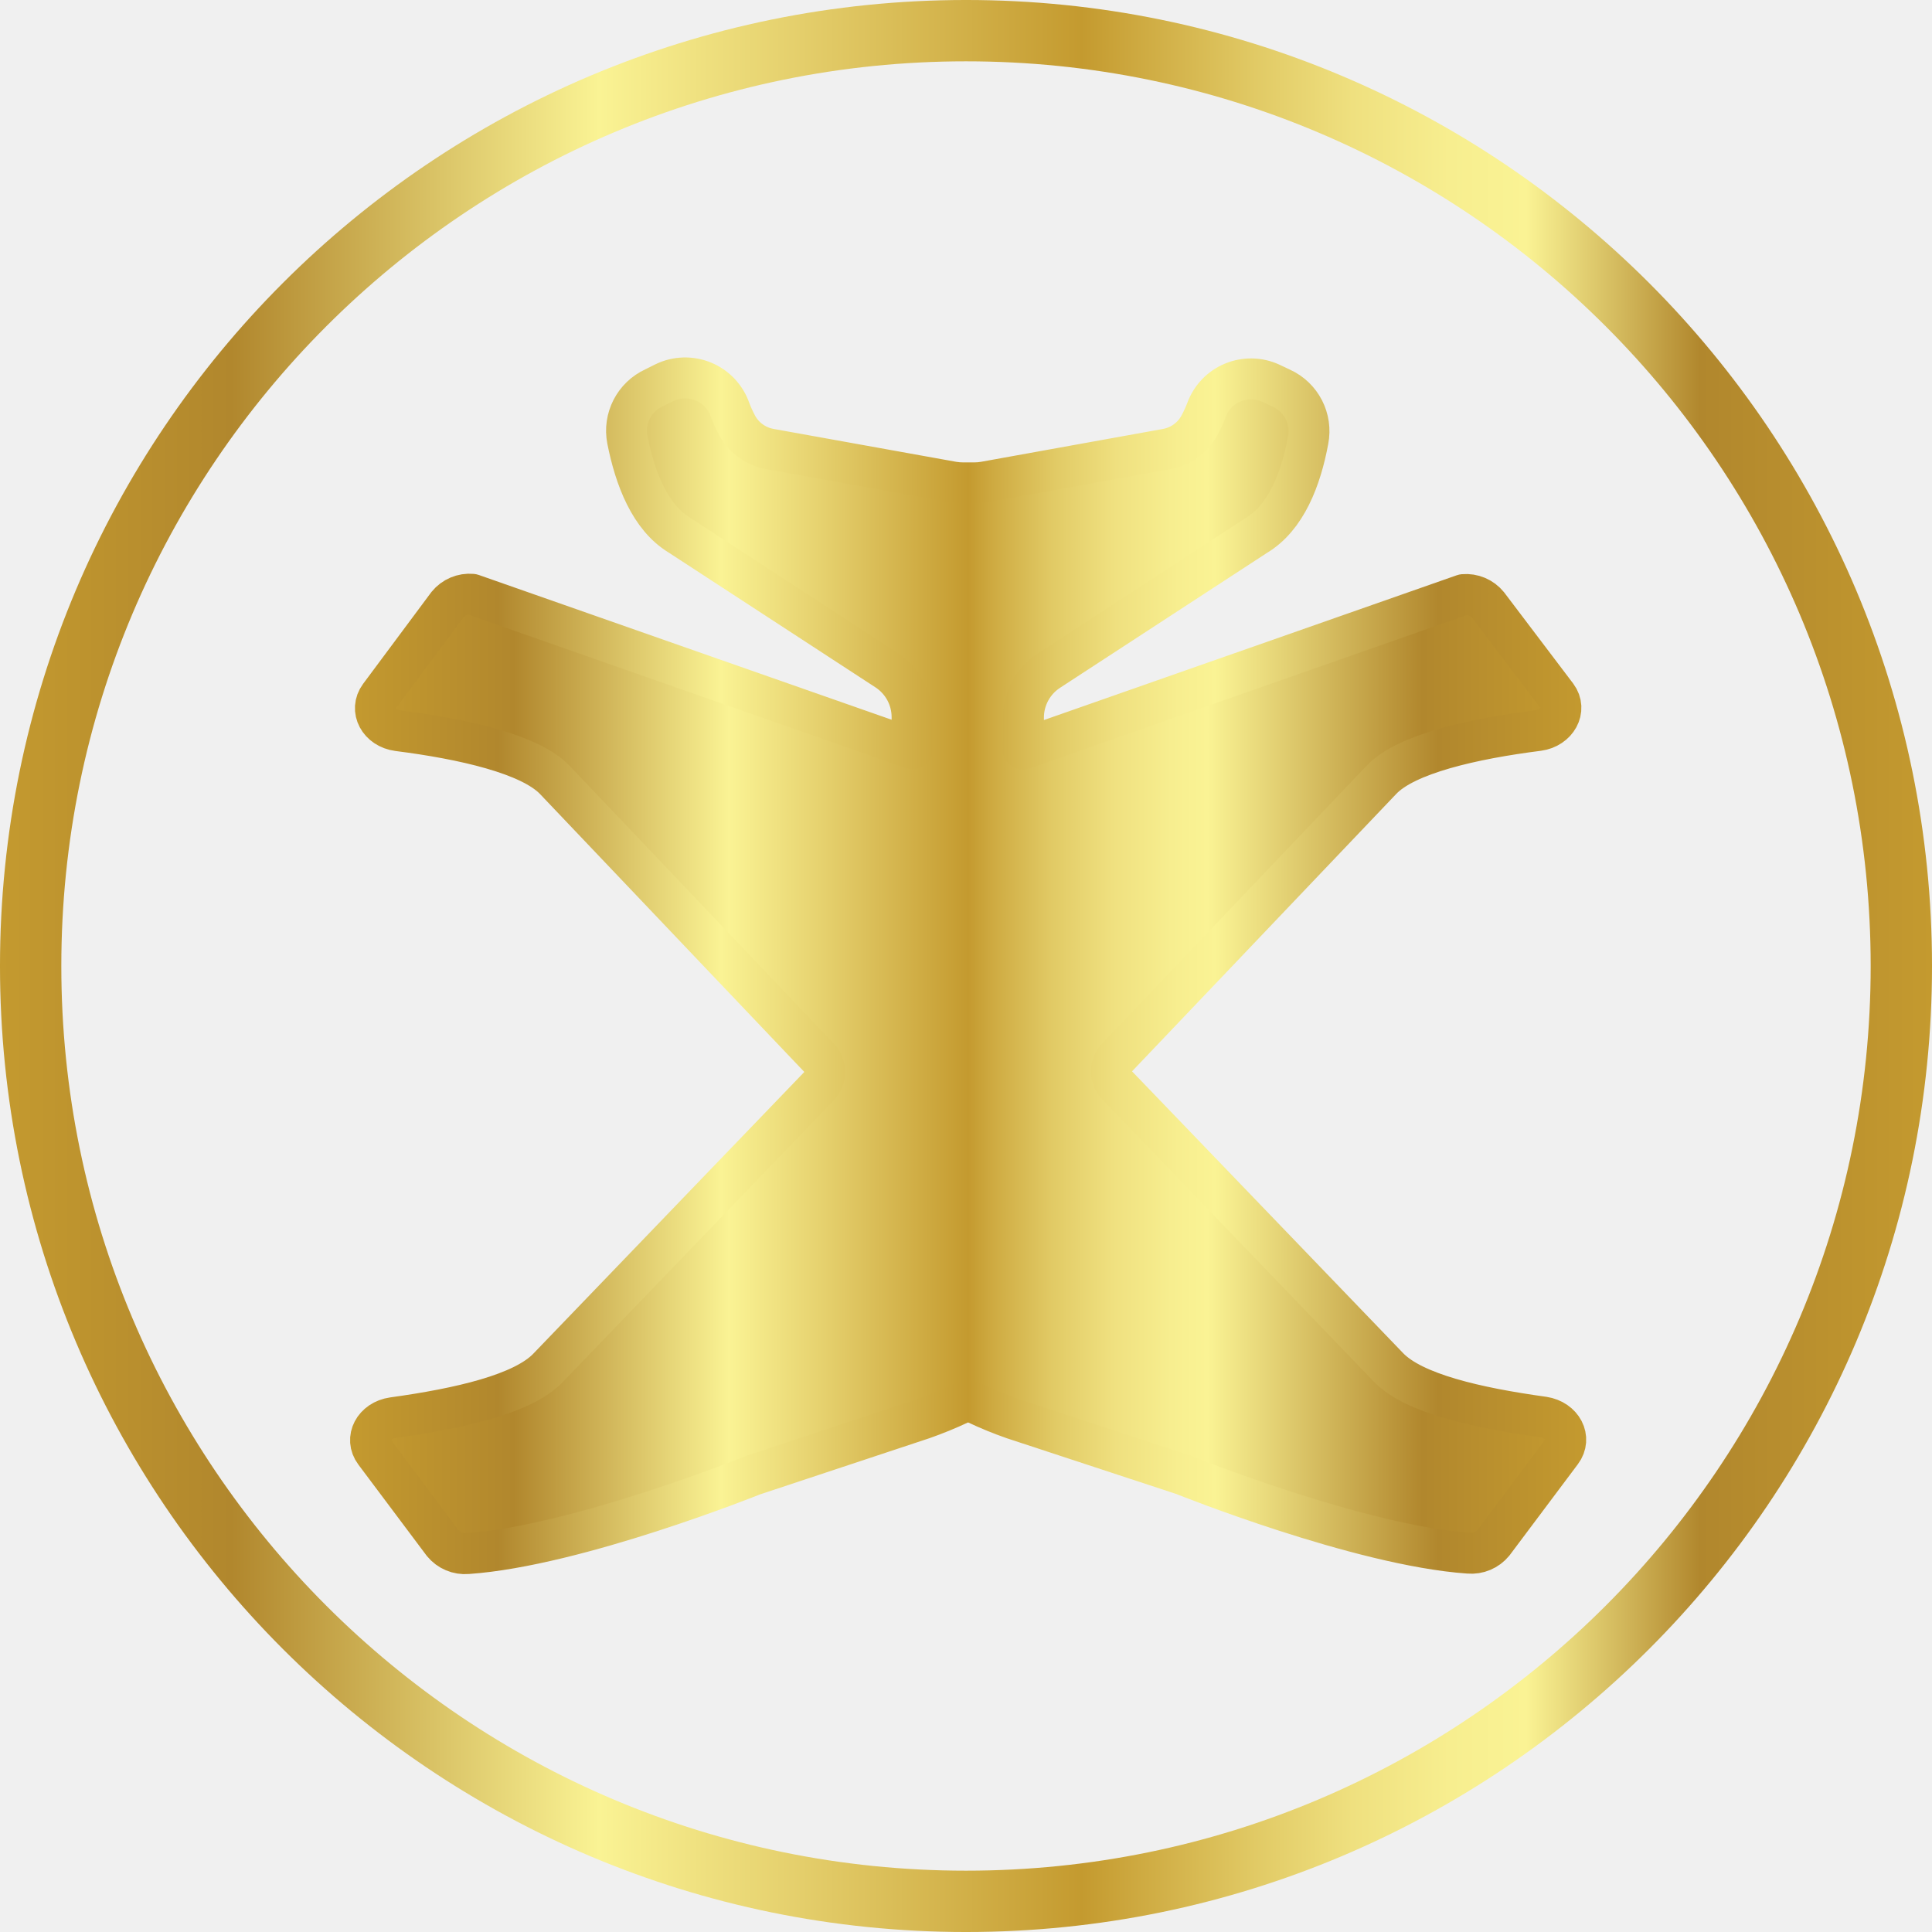
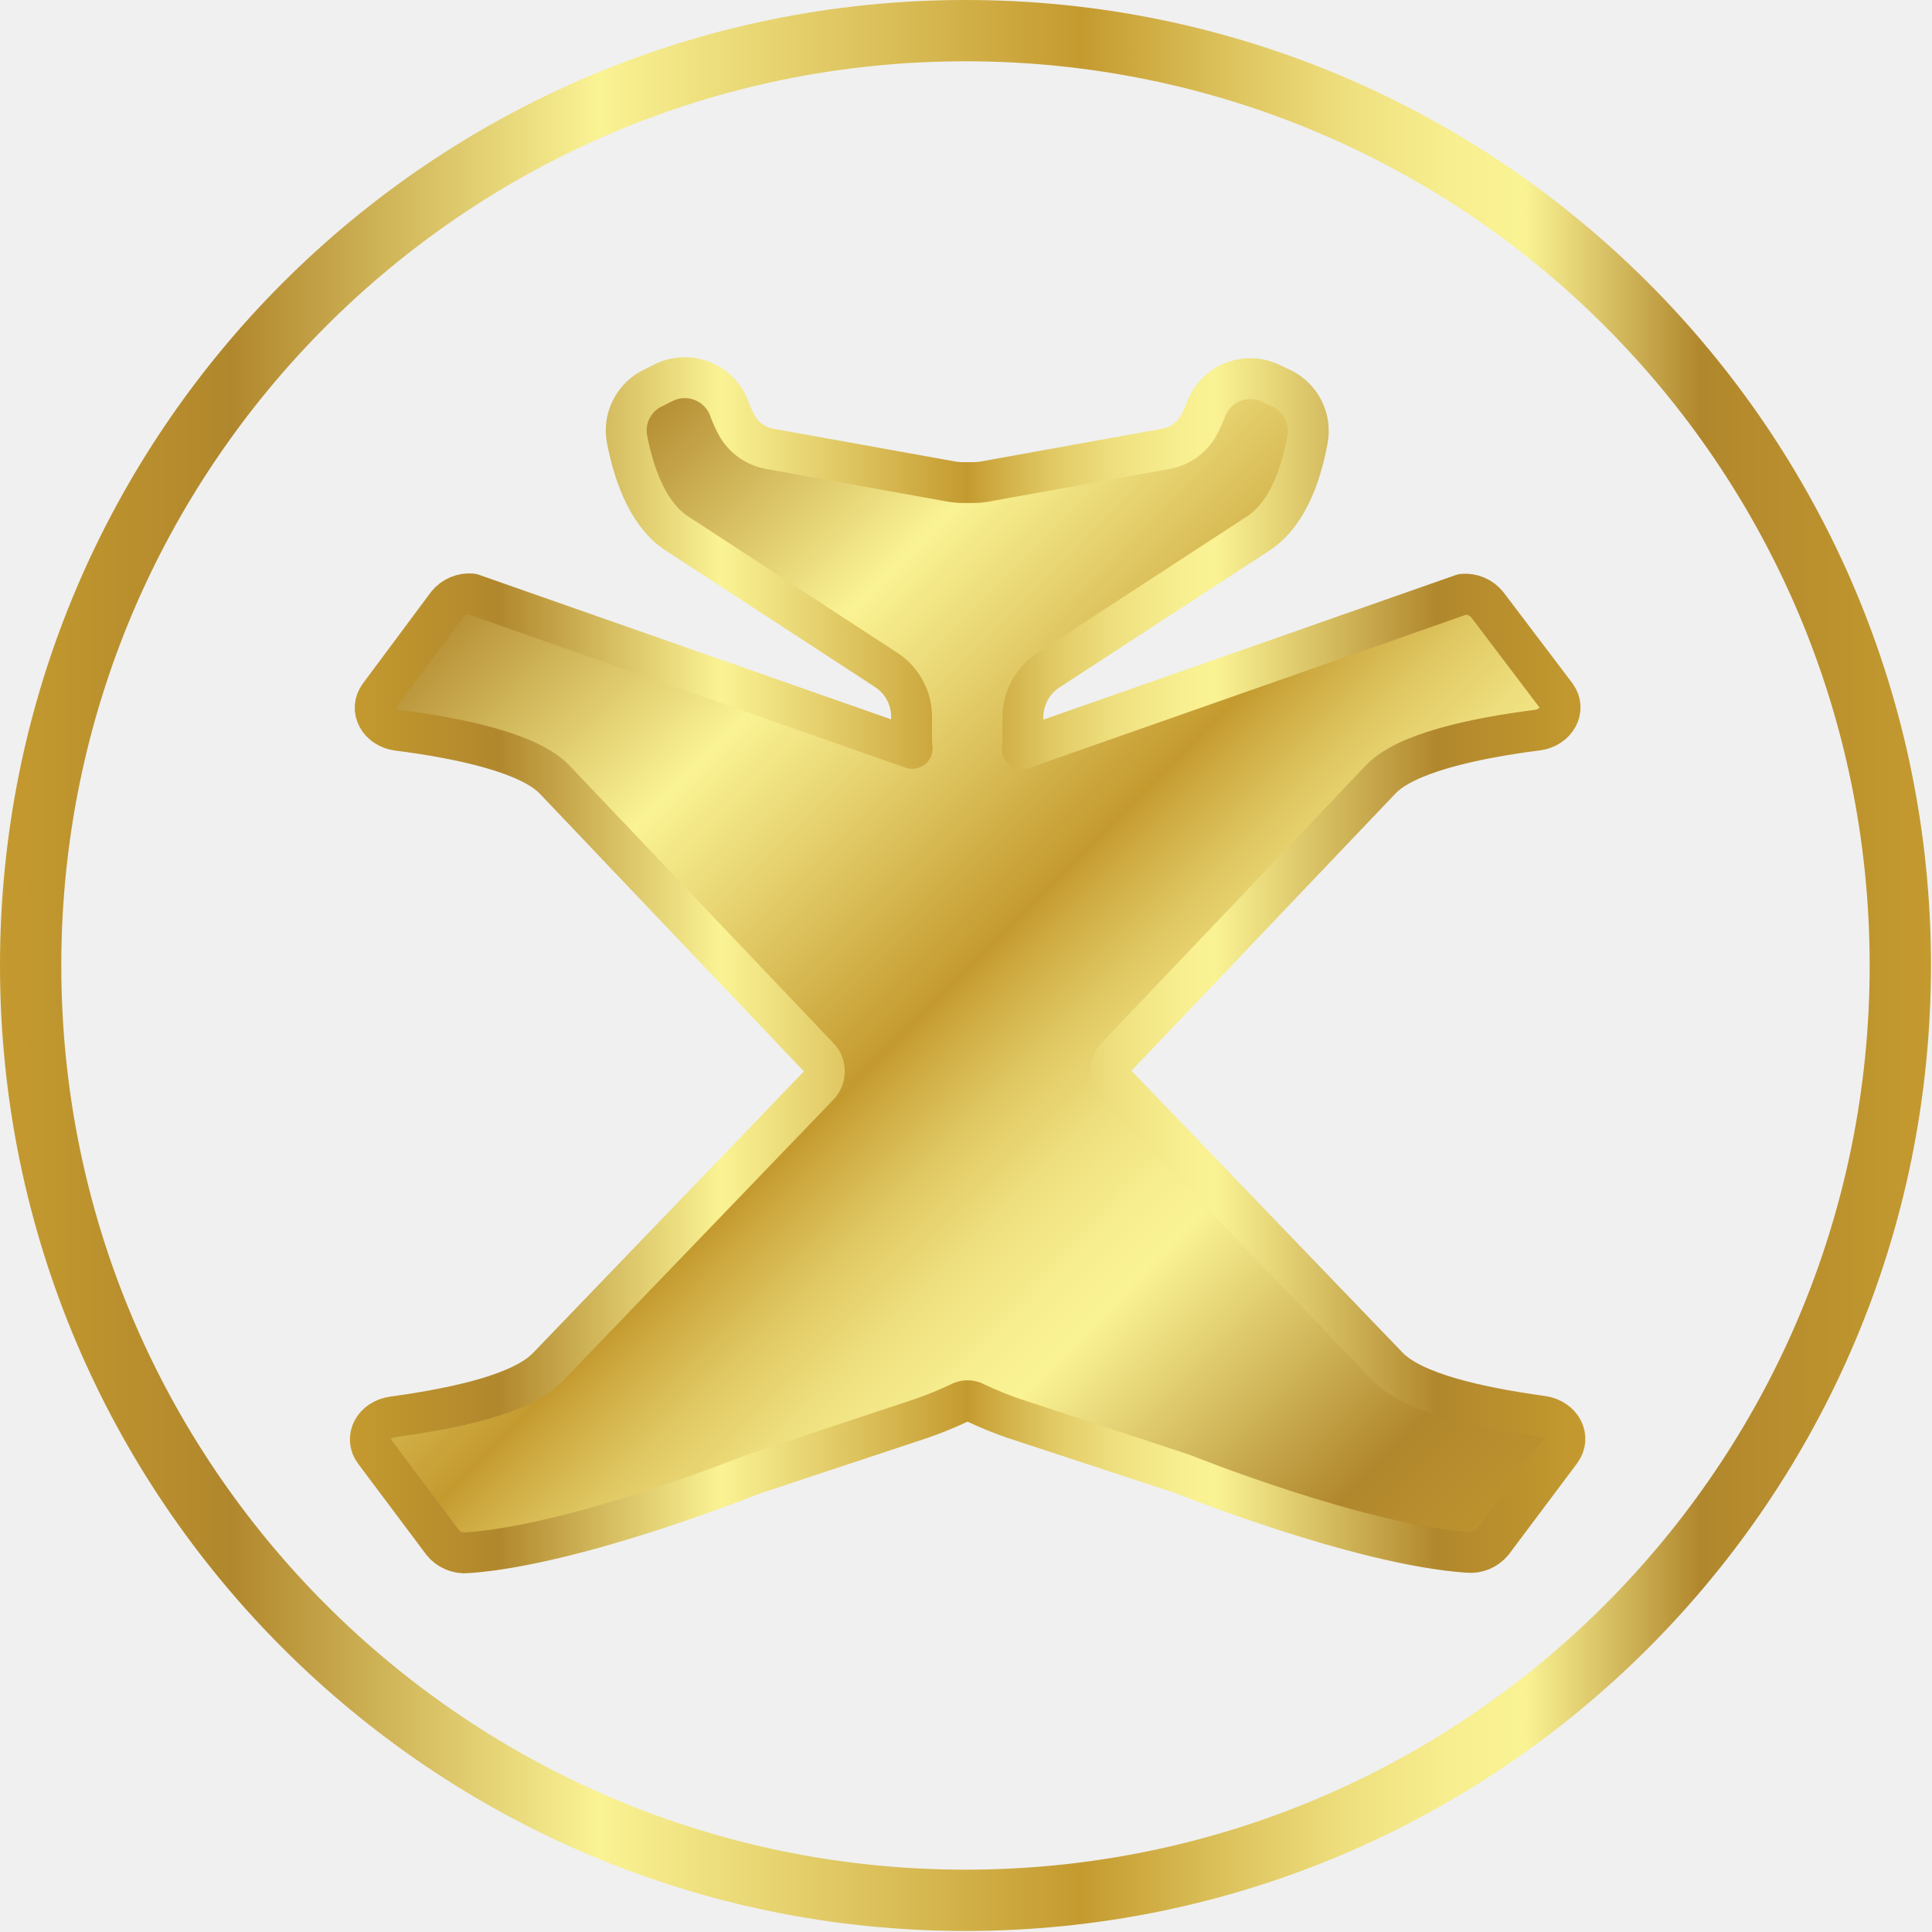
- <svg xmlns="http://www.w3.org/2000/svg" xmlns:xlink="http://www.w3.org/1999/xlink" id="cc0d3dad-1d5c-48b3-ad10-820c0dbcb411" data-name="Layer 2" viewBox="0 0 185.9 185.9">
+ <svg xmlns="http://www.w3.org/2000/svg" width="186" height="186" viewBox="0 0 186 186" fill="none">
+   <g clip-path="url(#clip0_2_56)">
+     <path d="M92.95 182.95C142.656 182.95 182.95 142.656 182.95 92.95C182.95 43.244 142.656 2.95 92.95 2.95C43.244 2.95 2.95 43.244 2.95 92.95C2.95 142.656 43.244 182.95 92.95 182.95Z" stroke="url(#paint0_linear_2_56)" stroke-width="5.901" />
+     <path d="M150.25 139.71L143.7 148.45C143.416 148.797 143.052 149.07 142.639 149.244C142.226 149.418 141.777 149.489 141.33 149.45C130.79 148.72 113.87 141.91 113.87 141.91L97.49 136.52C96.285 136.099 95.104 135.615 93.95 135.07C93.708 134.926 93.432 134.849 93.15 134.849C92.868 134.849 92.592 134.926 92.35 135.07C91.195 135.613 90.014 136.097 88.81 136.52L72.44 141.95C72.44 141.95 55.52 148.76 44.98 149.49C44.533 149.529 44.084 149.458 43.671 149.284C43.258 149.11 42.894 148.837 42.61 148.49L36.06 139.75C35.06 138.42 35.99 136.67 37.81 136.41C44.25 135.52 50.33 134.13 52.73 131.62L78.79 104.53C79.095 104.218 79.29 103.814 79.344 103.38C79.398 102.947 79.309 102.508 79.09 102.13C79.011 101.997 78.913 101.876 78.8 101.77L53.39 75.05C51.02 72.56 44.59 71.11 38.3 70.31C36.47 70.07 35.53 68.31 36.52 66.97L43.06 58.18C43.342 57.833 43.704 57.56 44.115 57.386C44.527 57.212 44.975 57.141 45.42 57.18L87.82 72.05C87.78 71.785 87.76 71.518 87.76 71.25V69.01C87.76 68.112 87.537 67.228 87.109 66.439C86.681 65.65 86.062 64.98 85.31 64.49L65.37 51.49C62.55 49.78 61.11 46.06 60.37 42.32C60.174 41.32 60.32 40.283 60.784 39.377C61.248 38.47 62.004 37.745 62.93 37.32L63.93 36.82C64.512 36.537 65.148 36.381 65.794 36.363C66.441 36.344 67.085 36.463 67.682 36.712C68.28 36.96 68.818 37.333 69.26 37.805C69.703 38.277 70.04 38.838 70.25 39.45C70.449 39.975 70.683 40.486 70.95 40.98C71.277 41.562 71.73 42.063 72.274 42.449C72.819 42.835 73.443 43.094 74.1 43.21L91.7 46.38C92.031 46.434 92.365 46.46 92.7 46.46H93.7C94.035 46.461 94.37 46.434 94.7 46.38L112.25 43.21C112.91 43.091 113.535 42.827 114.08 42.436C114.625 42.045 115.076 41.537 115.4 40.95C115.667 40.456 115.901 39.945 116.1 39.42C116.319 38.835 116.655 38.301 117.088 37.851C117.522 37.401 118.043 37.045 118.619 36.805C119.196 36.565 119.816 36.446 120.44 36.456C121.065 36.465 121.681 36.603 122.25 36.86L123.31 37.36C124.236 37.785 124.992 38.51 125.456 39.417C125.92 40.324 126.066 41.36 125.87 42.36C125.18 46.1 123.74 49.82 120.87 51.53L100.93 64.53C100.177 65.02 99.559 65.69 99.131 66.479C98.704 67.268 98.48 68.152 98.48 69.05V71.28C98.48 71.548 98.46 71.815 98.42 72.08L140.82 57.21C141.265 57.171 141.713 57.242 142.125 57.416C142.536 57.59 142.899 57.863 143.18 58.21L149.8 66.95C150.8 68.29 149.8 70.05 148.02 70.29C141.73 71.09 135.29 72.54 132.93 75.03L107.52 101.71C107.404 101.813 107.306 101.935 107.23 102.07C107.001 102.445 106.906 102.886 106.96 103.322C107.015 103.758 107.216 104.163 107.53 104.47L133.59 131.56C135.99 134.07 142.07 135.46 148.51 136.35C150.33 136.63 151.25 138.38 150.25 139.71Z" fill="url(#paint1_linear_2_56)" stroke="url(#paint2_linear_2_56)" stroke-width="3.934" stroke-linecap="round" stroke-linejoin="round" />
+   </g>
  <defs>
-     <linearGradient id="fa41dc43-3993-4098-b987-64da5bf651a7" y1="92.95" x2="185.9" y2="92.95" gradientUnits="userSpaceOnUse">
-       <stop offset="0" stop-color="#c49a2f" />
-       <stop offset="0.12" stop-color="#b1872d" />
-       <stop offset="0.31" stop-color="#faf394" />
-       <stop offset="0.41" stop-color="#e5d06d" />
-       <stop offset="0.56" stop-color="#c49a2f" />
-       <stop offset="0.59" stop-color="#ceaa41" />
-       <stop offset="0.65" stop-color="#e1ca65" />
-       <stop offset="0.7" stop-color="#efe07f" />
-       <stop offset="0.75" stop-color="#f7ee8f" />
-       <stop offset="0.79" stop-color="#faf394" />
-       <stop offset="0.88" stop-color="#b1872d" />
-       <stop offset="1" stop-color="#c49a2f" />
+     <linearGradient id="paint0_linear_2_56" x1="-4.87019e-05" y1="92.95" x2="185.9" y2="92.95" gradientUnits="userSpaceOnUse">
+       <stop stop-color="#C49A2F" />
+       <stop offset="0.12" stop-color="#B1872D" />
+       <stop offset="0.31" stop-color="#FAF394" />
+       <stop offset="0.41" stop-color="#E5D06D" />
+       <stop offset="0.56" stop-color="#C49A2F" />
+       <stop offset="0.59" stop-color="#CEAA41" />
+       <stop offset="0.65" stop-color="#E1CA65" />
+       <stop offset="0.7" stop-color="#EFE07F" />
+       <stop offset="0.75" stop-color="#F7EE8F" />
+       <stop offset="0.79" stop-color="#FAF394" />
+       <stop offset="0.88" stop-color="#B1872D" />
+       <stop offset="1" stop-color="#C49A2F" />
    </linearGradient>
-     <linearGradient id="c2dcfeaf-b795-4b31-96f8-60ff6788d86a" x1="53.4" y1="111" x2="168.42" y2="111" gradientUnits="userSpaceOnUse">
-       <stop offset="0" stop-color="#c49a2f" />
-       <stop offset="0.12" stop-color="#b1872d" />
-       <stop offset="0.3" stop-color="#faf394" />
-       <stop offset="0.38" stop-color="#e5d06d" />
-       <stop offset="0.5" stop-color="#c49a2f" />
-       <stop offset="0.52" stop-color="#ceaa41" />
-       <stop offset="0.57" stop-color="#e1ca65" />
-       <stop offset="0.62" stop-color="#efe07f" />
-       <stop offset="0.67" stop-color="#f7ee8f" />
-       <stop offset="0.7" stop-color="#faf394" />
-       <stop offset="0.88" stop-color="#b1872d" />
-       <stop offset="1" stop-color="#c49a2f" />
+     <linearGradient id="paint1_linear_2_56" x1="36" y1="36" x2="151" y2="150" gradientUnits="userSpaceOnUse">
+       <stop stop-color="#C49A2F" />
+       <stop offset="0.12" stop-color="#B1872D" />
+       <stop offset="0.3" stop-color="#FAF394" />
+       <stop offset="0.38" stop-color="#E5D06D" />
+       <stop offset="0.5" stop-color="#C49A2F" />
+       <stop offset="0.52" stop-color="#CEAA41" />
+       <stop offset="0.57" stop-color="#E1CA65" />
+       <stop offset="0.62" stop-color="#EFE07F" />
+       <stop offset="0.67" stop-color="#F7EE8F" />
+       <stop offset="0.7" stop-color="#FAF394" />
+       <stop offset="0.88" stop-color="#B1872D" />
+       <stop offset="1" stop-color="#C49A2F" />
    </linearGradient>
-     <linearGradient id="28050821-068b-4cd7-834b-00d8c4701012" x1="51.43" y1="111" x2="170.39" y2="111" xlink:href="#c2dcfeaf-b795-4b31-96f8-60ff6788d86a" />
+     <linearGradient id="paint2_linear_2_56" x1="33.68" y1="92.95" x2="152.64" y2="92.95" gradientUnits="userSpaceOnUse">
+       <stop stop-color="#C49A2F" />
+       <stop offset="0.12" stop-color="#B1872D" />
+       <stop offset="0.3" stop-color="#FAF394" />
+       <stop offset="0.38" stop-color="#E5D06D" />
+       <stop offset="0.5" stop-color="#C49A2F" />
+       <stop offset="0.52" stop-color="#CEAA41" />
+       <stop offset="0.57" stop-color="#E1CA65" />
+       <stop offset="0.62" stop-color="#EFE07F" />
+       <stop offset="0.67" stop-color="#F7EE8F" />
+       <stop offset="0.7" stop-color="#FAF394" />
+       <stop offset="0.88" stop-color="#B1872D" />
+       <stop offset="1" stop-color="#C49A2F" />
+     </linearGradient>
+     <clipPath id="clip0_2_56">
+       <rect width="185.9" height="185.9" fill="white" />
+     </clipPath>
  </defs>
-   <circle cx="92.95" cy="92.95" r="90" style="fill:none;stroke-width:5.901px;stroke:url(#fa41dc43-3993-4098-b987-64da5bf651a7)" />
-   <path d="M168,157.76l-6.55,8.74a2.75,2.75,0,0,1-2.37,1c-10.54-.73-27.46-7.54-27.46-7.54l-16.38-5.39a36.49,36.49,0,0,1-3.54-1.45,1.56,1.56,0,0,0-1.6,0,37.55,37.55,0,0,1-3.54,1.45L90.19,160s-16.92,6.81-27.46,7.54a2.75,2.75,0,0,1-2.37-1l-6.55-8.74c-1-1.33-.07-3.08,1.75-3.34,6.44-.89,12.52-2.28,14.92-4.79l26.06-27.09a2,2,0,0,0,.3-2.4,1.64,1.64,0,0,0-.29-.36L71.14,93.1c-2.37-2.49-8.8-3.94-15.09-4.74-1.83-.24-2.77-2-1.78-3.34l6.54-8.79a2.73,2.73,0,0,1,2.36-1l42.4,14.87a5.29,5.29,0,0,1-.06-.8V87.06a5.39,5.39,0,0,0-2.45-4.52l-19.94-13c-2.82-1.71-4.26-5.43-5-9.17a4.54,4.54,0,0,1,2.56-5l1-.5A4.57,4.57,0,0,1,88,57.5a12.66,12.66,0,0,0,.7,1.53,4.51,4.51,0,0,0,3.15,2.23l17.6,3.17a6.24,6.24,0,0,0,1,.08h1a6,6,0,0,0,1-.08L130,61.26A4.51,4.51,0,0,0,133.15,59a12.66,12.66,0,0,0,.7-1.53A4.56,4.56,0,0,1,140,54.91l1.06.5a4.54,4.54,0,0,1,2.56,5c-.69,3.74-2.13,7.46-5,9.17l-19.94,13a5.39,5.39,0,0,0-2.45,4.52v2.23a5.29,5.29,0,0,1-.06.8l42.4-14.87a2.73,2.73,0,0,1,2.36,1L167.55,85c1,1.34,0,3.1-1.78,3.34-6.29.8-12.73,2.25-15.09,4.74l-25.41,26.68a1.39,1.39,0,0,0-.29.36,1.94,1.94,0,0,0,.3,2.4l26.06,27.09c2.4,2.51,8.48,3.9,14.92,4.79C168.08,154.68,169,156.43,168,157.76Z" transform="translate(-17.75 -18.05)" style="stroke-linecap:round;stroke-linejoin:round;stroke-width:3.934px;fill:url(#c2dcfeaf-b795-4b31-96f8-60ff6788d86a);stroke:url(#28050821-068b-4cd7-834b-00d8c4701012)" />
</svg>
